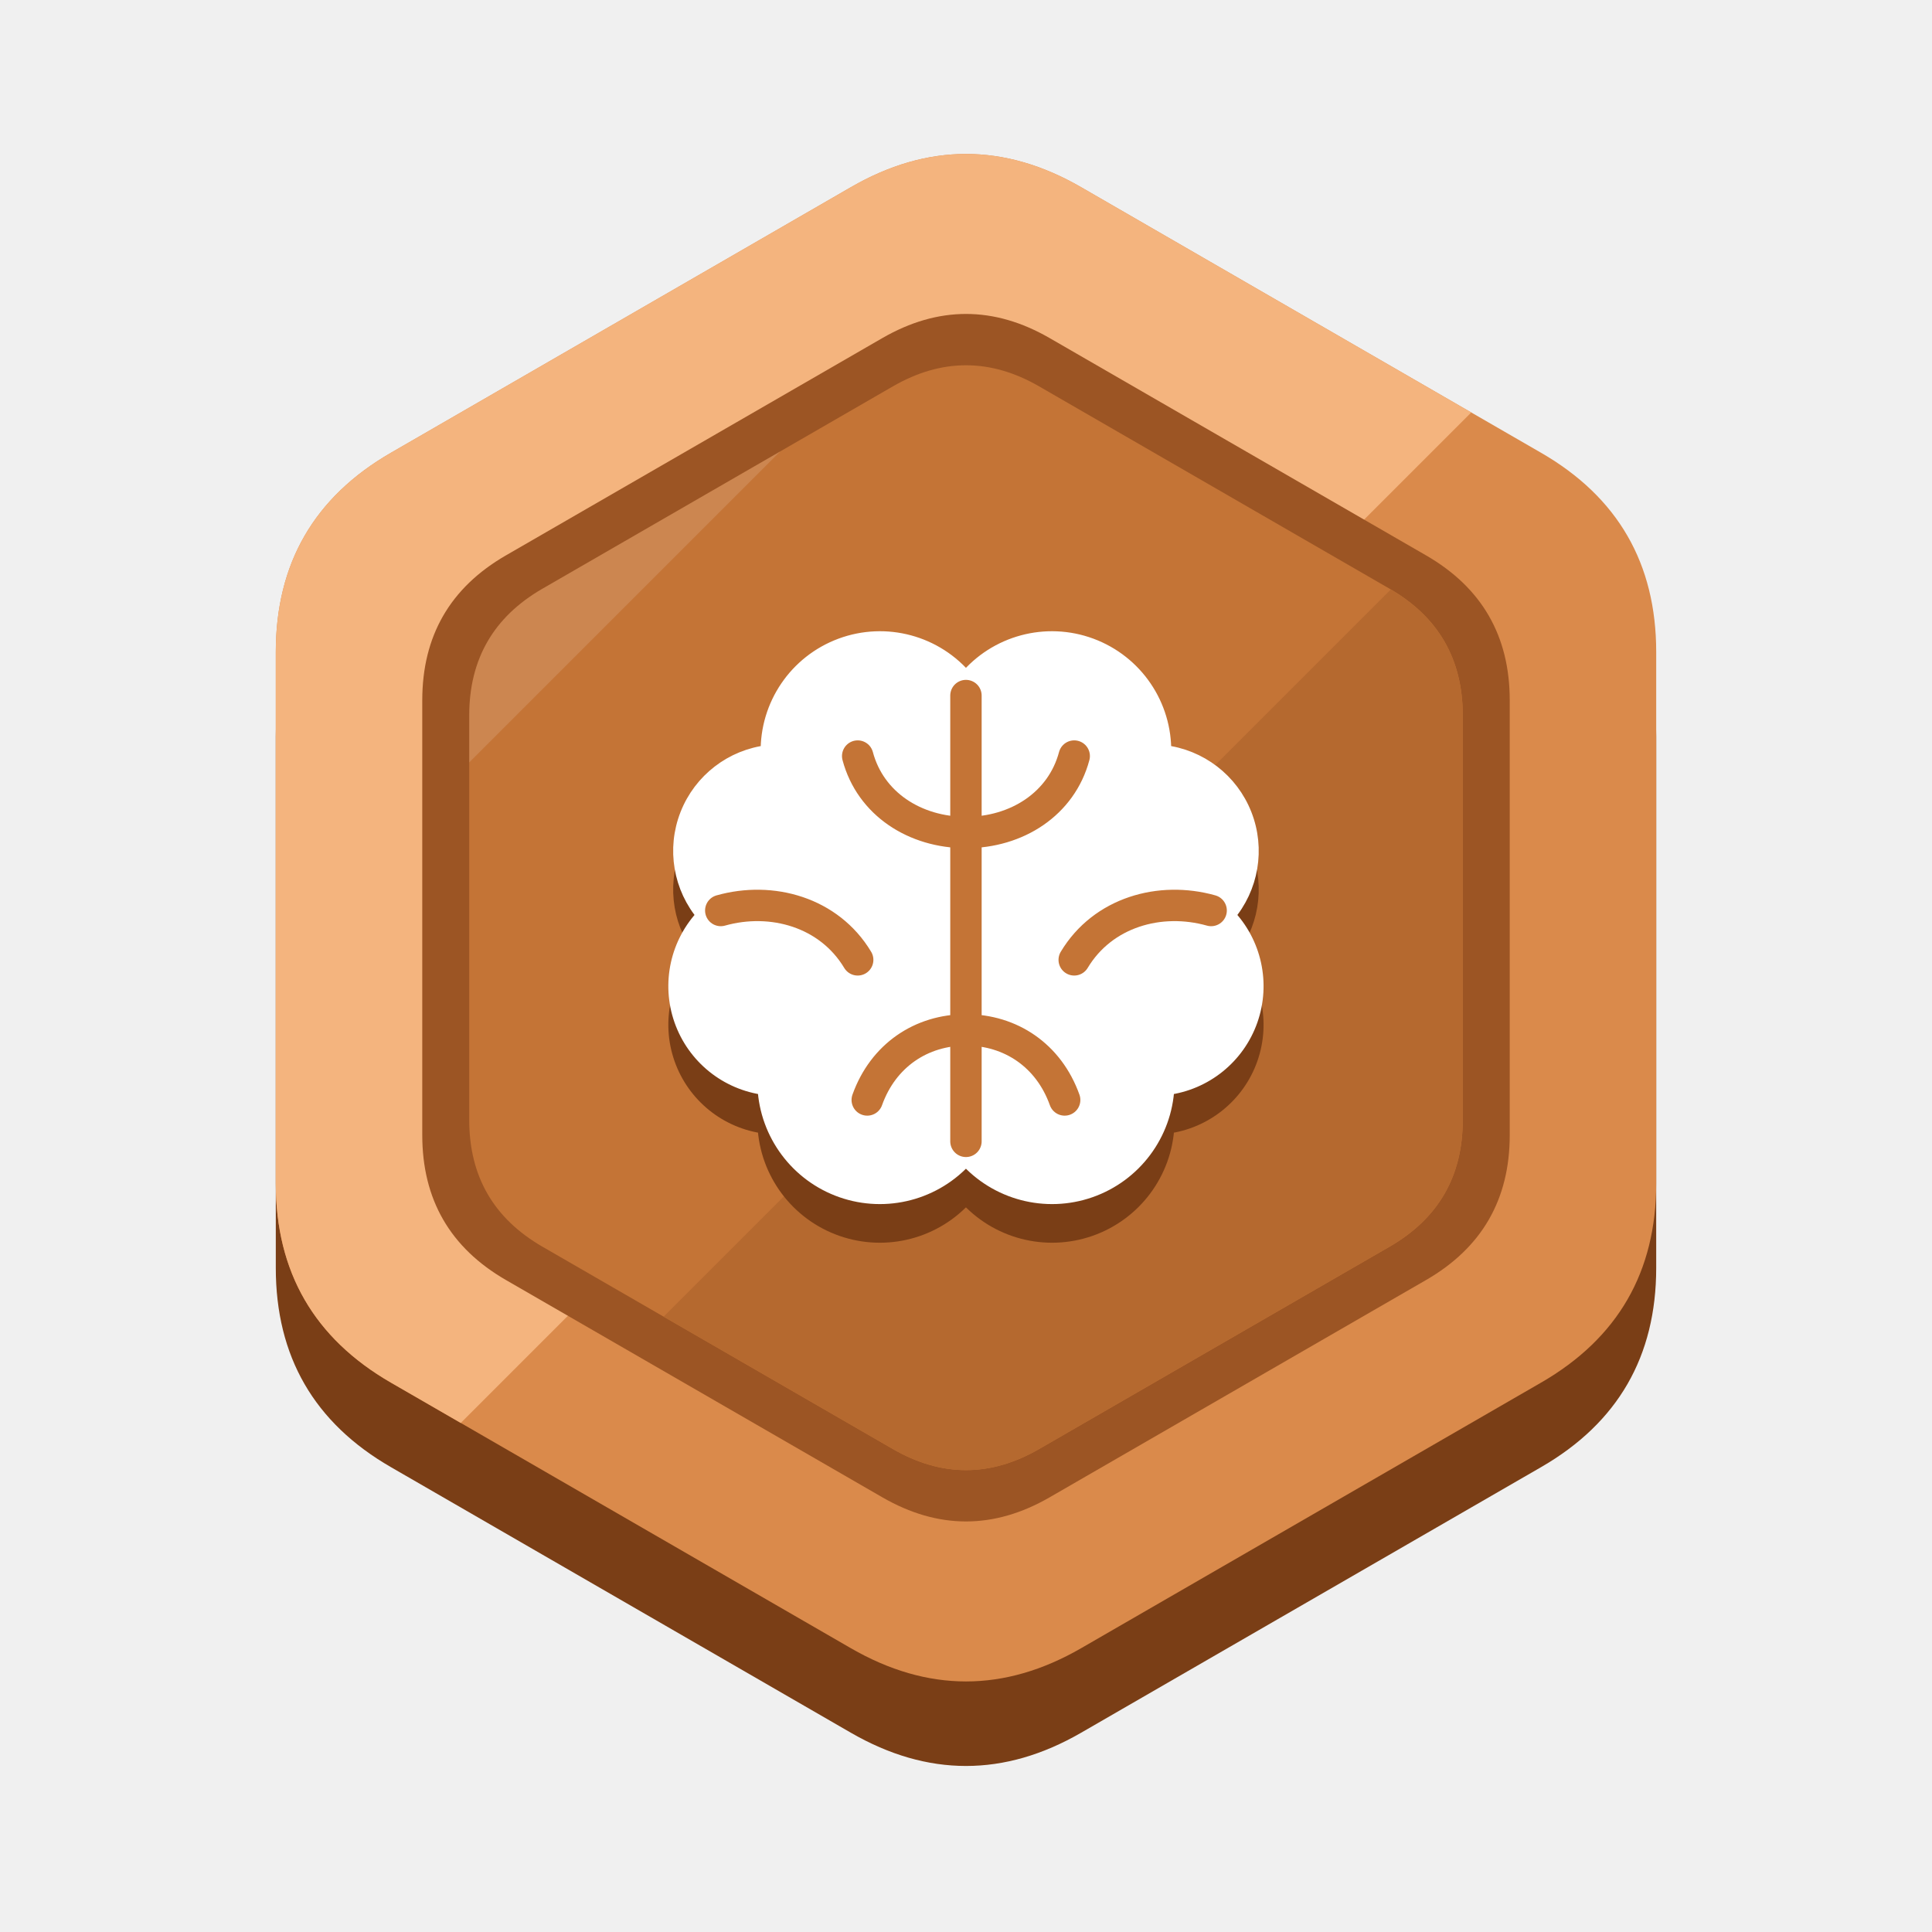
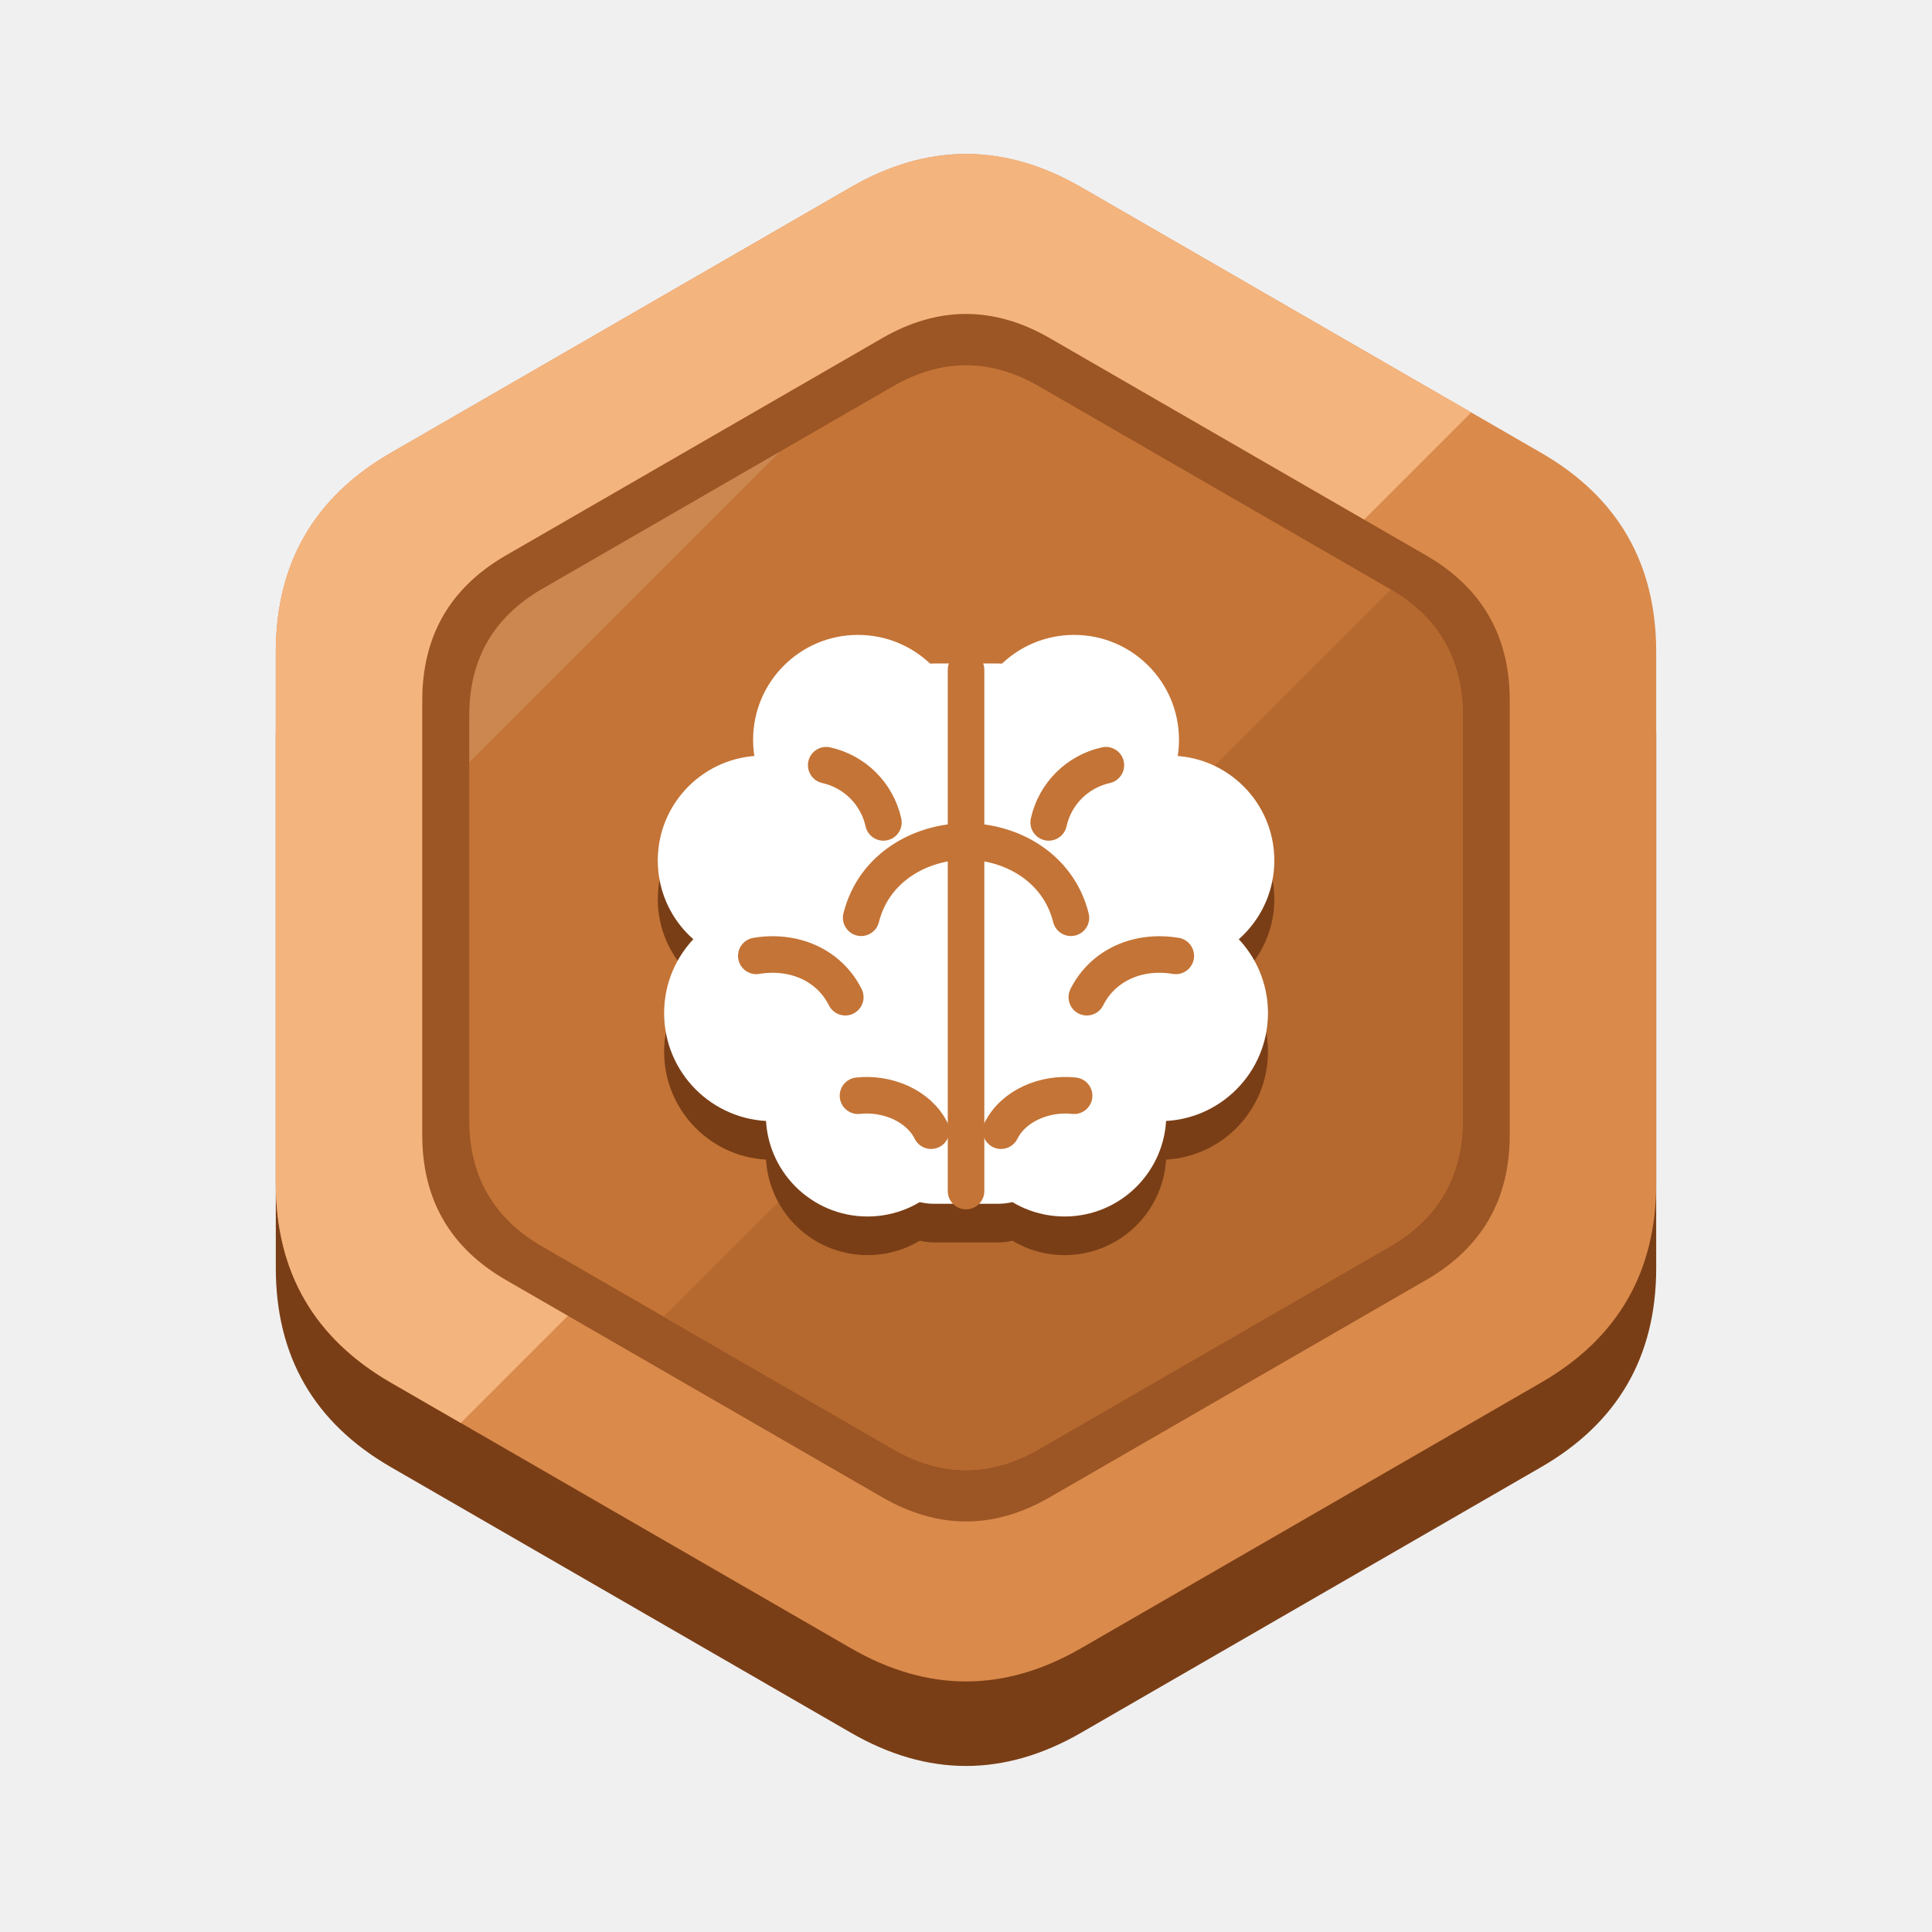
<svg xmlns="http://www.w3.org/2000/svg" viewBox="0 0 160 160" width="160" height="160">
  <defs>
    <clipPath id="A-memoire-bronze-o">
      <path d="M70.47 15.50Q80.00 10.00 89.53 15.50L127.63 37.50Q137.16 43.00 137.16 54.00L137.16 98.00Q137.16 109.00 127.63 114.50L89.53 136.50Q80.00 142.00 70.47 136.50L32.37 114.50Q22.84 109.00 22.84 98.00L22.84 54.00Q22.84 43.00 32.37 37.50Z" />
    </clipPath>
    <clipPath id="A-memoire-bronze-f">
      <path d="M73.94 32.00Q80.00 28.50 86.06 32.00L115.07 48.75Q121.14 52.25 121.14 59.25L121.14 92.75Q121.14 99.75 115.07 103.25L86.06 120.00Q80.00 123.50 73.94 120.00L44.93 103.25Q38.86 99.75 38.86 92.75L38.86 59.25Q38.86 52.25 44.93 48.75Z" />
    </clipPath>
  </defs>
  <g fill="#7A3E16" transform="translate(0 7)">
    <path d="M70.47 15.50Q80.00 10.00 89.53 15.50L127.63 37.50Q137.16 43.00 137.16 54.00L137.16 98.00Q137.16 109.00 127.63 114.50L89.53 136.50Q80.00 142.00 70.47 136.50L32.37 114.50Q22.84 109.00 22.84 98.00L22.84 54.00Q22.84 43.00 32.37 37.50Z" />
  </g>
  <g fill="#DA8A4B">
    <path d="M70.47 15.50Q80.00 10.00 89.53 15.50L127.63 37.50Q137.16 43.00 137.16 54.00L137.16 98.00Q137.16 109.00 127.63 114.50L89.53 136.50Q80.00 142.00 70.47 136.50L32.37 114.50Q22.84 109.00 22.84 98.00L22.84 54.00Q22.84 43.00 32.37 37.50Z" />
  </g>
  <g fill="#F4B47E" clip-path="url(#A-memoire-bronze-o)">
    <polygon points="480,-324 -320,476 -320,-324" />
  </g>
  <g fill="#9C5524">
    <path d="M73.07 28.00Q80.00 24.00 86.93 28.00L118.11 46.00Q125.03 50.00 125.03 58.00L125.03 94.00Q125.03 102.00 118.11 106.00L86.93 124.00Q80.00 128.00 73.07 124.00L41.89 106.00Q34.97 102.00 34.97 94.00L34.97 58.00Q34.97 50.00 41.89 46.00Z" />
  </g>
  <g fill="#C47436">
    <path d="M73.94 32.00Q80.00 28.50 86.06 32.00L115.07 48.75Q121.14 52.25 121.14 59.25L121.14 92.75Q121.14 99.75 115.07 103.25L86.06 120.00Q80.00 123.50 73.94 120.00L44.93 103.25Q38.86 99.75 38.86 92.75L38.86 59.25Q38.86 52.25 44.93 48.75Z" />
  </g>
  <g fill="#B5692F" clip-path="url(#A-memoire-bronze-f)">
    <polygon points="480,-316 -320,484 480,476" />
  </g>
  <g fill="#FFFFFF" fill-opacity="0.13" clip-path="url(#A-memoire-bronze-f)">
    <polygon points="20,70 74,16 86,16 20,82" />
  </g>
-   <g fill="#7A3E16" transform="translate(48.352 47.355) scale(2.637)">
-     <path d="M12 4.6A3.5 3.5 0 0 1 18.2 6.9A3.1 3.1 0 0 1 20.2 12A3.2 3.2 0 0 1 18.3 17.4A3.6 3.6 0 0 1 12 19.6A3.6 3.6 0 0 1 5.7 17.4A3.2 3.2 0 0 1 3.8 12A3.1 3.1 0 0 1 5.8 6.9A3.5 3.5 0 0 1 12 4.6Z" stroke="#7A3E16" stroke-width="0.493" stroke-linejoin="round" />
+   <g fill="#7A3E16" stroke="#7A3E16" stroke-width="0" transform="translate(48.42 47.62) scale(2.632)">
+     <circle cx="8.6" cy="6.4" r="3.3" />
+     <circle cx="15.4" cy="6.4" r="3.3" />
+     <circle cx="5.6" cy="10.2" r="3.3" />
+     <circle cx="18.4" cy="10.2" r="3.3" />
+     <circle cx="5.9" cy="15.0" r="3.4" />
+     <circle cx="18.1" cy="15.0" r="3.4" />
+     <circle cx="8.9" cy="18.2" r="3.2" />
+     <circle cx="15.1" cy="18.2" r="3.2" />
+     <circle cx="9.6" cy="12.0" r="3.8" />
+     <circle cx="14.4" cy="12.0" r="3.8" />
+     <rect x="9" y="4" width="6" height="17" rx="2" />
  </g>
-   <g transform="translate(48.352 44.155) scale(2.637)">
-     <g fill="#FFFFFF">
-       <path d="M12 4.6A3.5 3.5 0 0 1 18.2 6.9A3.1 3.1 0 0 1 20.2 12A3.2 3.2 0 0 1 18.3 17.4A3.6 3.6 0 0 1 12 19.6A3.6 3.6 0 0 1 5.7 17.4A3.2 3.2 0 0 1 3.8 12A3.1 3.1 0 0 1 5.8 6.9A3.5 3.5 0 0 1 12 4.6Z" stroke="#FFFFFF" stroke-width="0.493" stroke-linejoin="round" />
+   <g transform="translate(48.42 44.42) scale(2.632)">
+     <g fill="#FFFFFF" stroke="#FFFFFF" stroke-width="0">
+       <circle cx="8.6" cy="6.4" r="3.3" />
    </g>
-     <path d="M12 5.1V19.1" fill="none" stroke="#C47436" stroke-width="0.986" stroke-linecap="round" stroke-linejoin="round" />
-     <path d="M12 9.4C10.4 9.4 9.0 8.5 8.6 7.0" fill="none" stroke="#C47436" stroke-width="0.986" stroke-linecap="round" stroke-linejoin="round" />
-     <path d="M12 9.4C13.6 9.4 15.0 8.5 15.4 7.0" fill="none" stroke="#C47436" stroke-width="0.986" stroke-linecap="round" stroke-linejoin="round" />
-     <path d="M4.3 11.85C5.9 11.4 7.7 11.9 8.6 13.4" fill="none" stroke="#C47436" stroke-width="0.986" stroke-linecap="round" stroke-linejoin="round" />
-     <path d="M19.7 11.85C18.1 11.4 16.3 11.9 15.4 13.4" fill="none" stroke="#C47436" stroke-width="0.986" stroke-linecap="round" stroke-linejoin="round" />
-     <path d="M12 15.6C10.6 15.6 9.4 16.4 8.9 17.8" fill="none" stroke="#C47436" stroke-width="0.986" stroke-linecap="round" stroke-linejoin="round" />
-     <path d="M12 15.6C13.4 15.6 14.6 16.4 15.1 17.8" fill="none" stroke="#C47436" stroke-width="0.986" stroke-linecap="round" stroke-linejoin="round" />
+     <g fill="#FFFFFF" stroke="#FFFFFF" stroke-width="0">
+       <circle cx="15.4" cy="6.4" r="3.3" />
+     </g>
+     <g fill="#FFFFFF" stroke="#FFFFFF" stroke-width="0">
+       <circle cx="5.6" cy="10.2" r="3.3" />
+     </g>
+     <g fill="#FFFFFF" stroke="#FFFFFF" stroke-width="0">
+       <circle cx="18.4" cy="10.2" r="3.3" />
+     </g>
+     <g fill="#FFFFFF" stroke="#FFFFFF" stroke-width="0">
+       <circle cx="5.9" cy="15.0" r="3.4" />
+     </g>
+     <g fill="#FFFFFF" stroke="#FFFFFF" stroke-width="0">
+       <circle cx="18.1" cy="15.0" r="3.4" />
+     </g>
+     <g fill="#FFFFFF" stroke="#FFFFFF" stroke-width="0">
+       <circle cx="8.9" cy="18.2" r="3.2" />
+     </g>
+     <g fill="#FFFFFF" stroke="#FFFFFF" stroke-width="0">
+       <circle cx="15.1" cy="18.2" r="3.2" />
+     </g>
+     <g fill="#FFFFFF" stroke="#FFFFFF" stroke-width="0">
+       <circle cx="9.6" cy="12.0" r="3.8" />
+     </g>
+     <g fill="#FFFFFF" stroke="#FFFFFF" stroke-width="0">
+       <circle cx="14.4" cy="12.0" r="3.8" />
+     </g>
+     <g fill="#FFFFFF" stroke="#FFFFFF" stroke-width="0">
+       <rect x="9" y="4" width="6" height="17" rx="2" />
+     </g>
+     <path d="M12 4.2V20.6" fill="none" stroke="#C47436" stroke-width="1.15" stroke-linecap="round" stroke-linejoin="round" />
+     <path d="M12 9.6c-1.4 0-2.9.8-3.3 2.4" fill="none" stroke="#C47436" stroke-width="1.15" stroke-linecap="round" stroke-linejoin="round" />
+     <path d="M12 9.6c1.4 0 2.9.8 3.3 2.4" fill="none" stroke="#C47436" stroke-width="1.15" stroke-linecap="round" stroke-linejoin="round" />
+     <path d="M5.4 13.2c1.2-.2 2.3.3 2.8 1.3" fill="none" stroke="#C47436" stroke-width="1.15" stroke-linecap="round" stroke-linejoin="round" />
+     <path d="M18.6 13.2c-1.2-.2-2.3.3-2.8 1.3" fill="none" stroke="#C47436" stroke-width="1.15" stroke-linecap="round" stroke-linejoin="round" />
+     <path d="M8.6 17.6c.9-.1 1.9.3 2.3 1.1" fill="none" stroke="#C47436" stroke-width="1.15" stroke-linecap="round" stroke-linejoin="round" />
+     <path d="M15.4 17.6c-.9-.1-1.9.3-2.3 1.1" fill="none" stroke="#C47436" stroke-width="1.15" stroke-linecap="round" stroke-linejoin="round" />
+     <path d="M7.6 7.2c.9.2 1.6.9 1.8 1.8" fill="none" stroke="#C47436" stroke-width="1.15" stroke-linecap="round" stroke-linejoin="round" />
+     <path d="M16.4 7.2c-.9.2-1.6.9-1.8 1.8" fill="none" stroke="#C47436" stroke-width="1.15" stroke-linecap="round" stroke-linejoin="round" />
  </g>
</svg>
